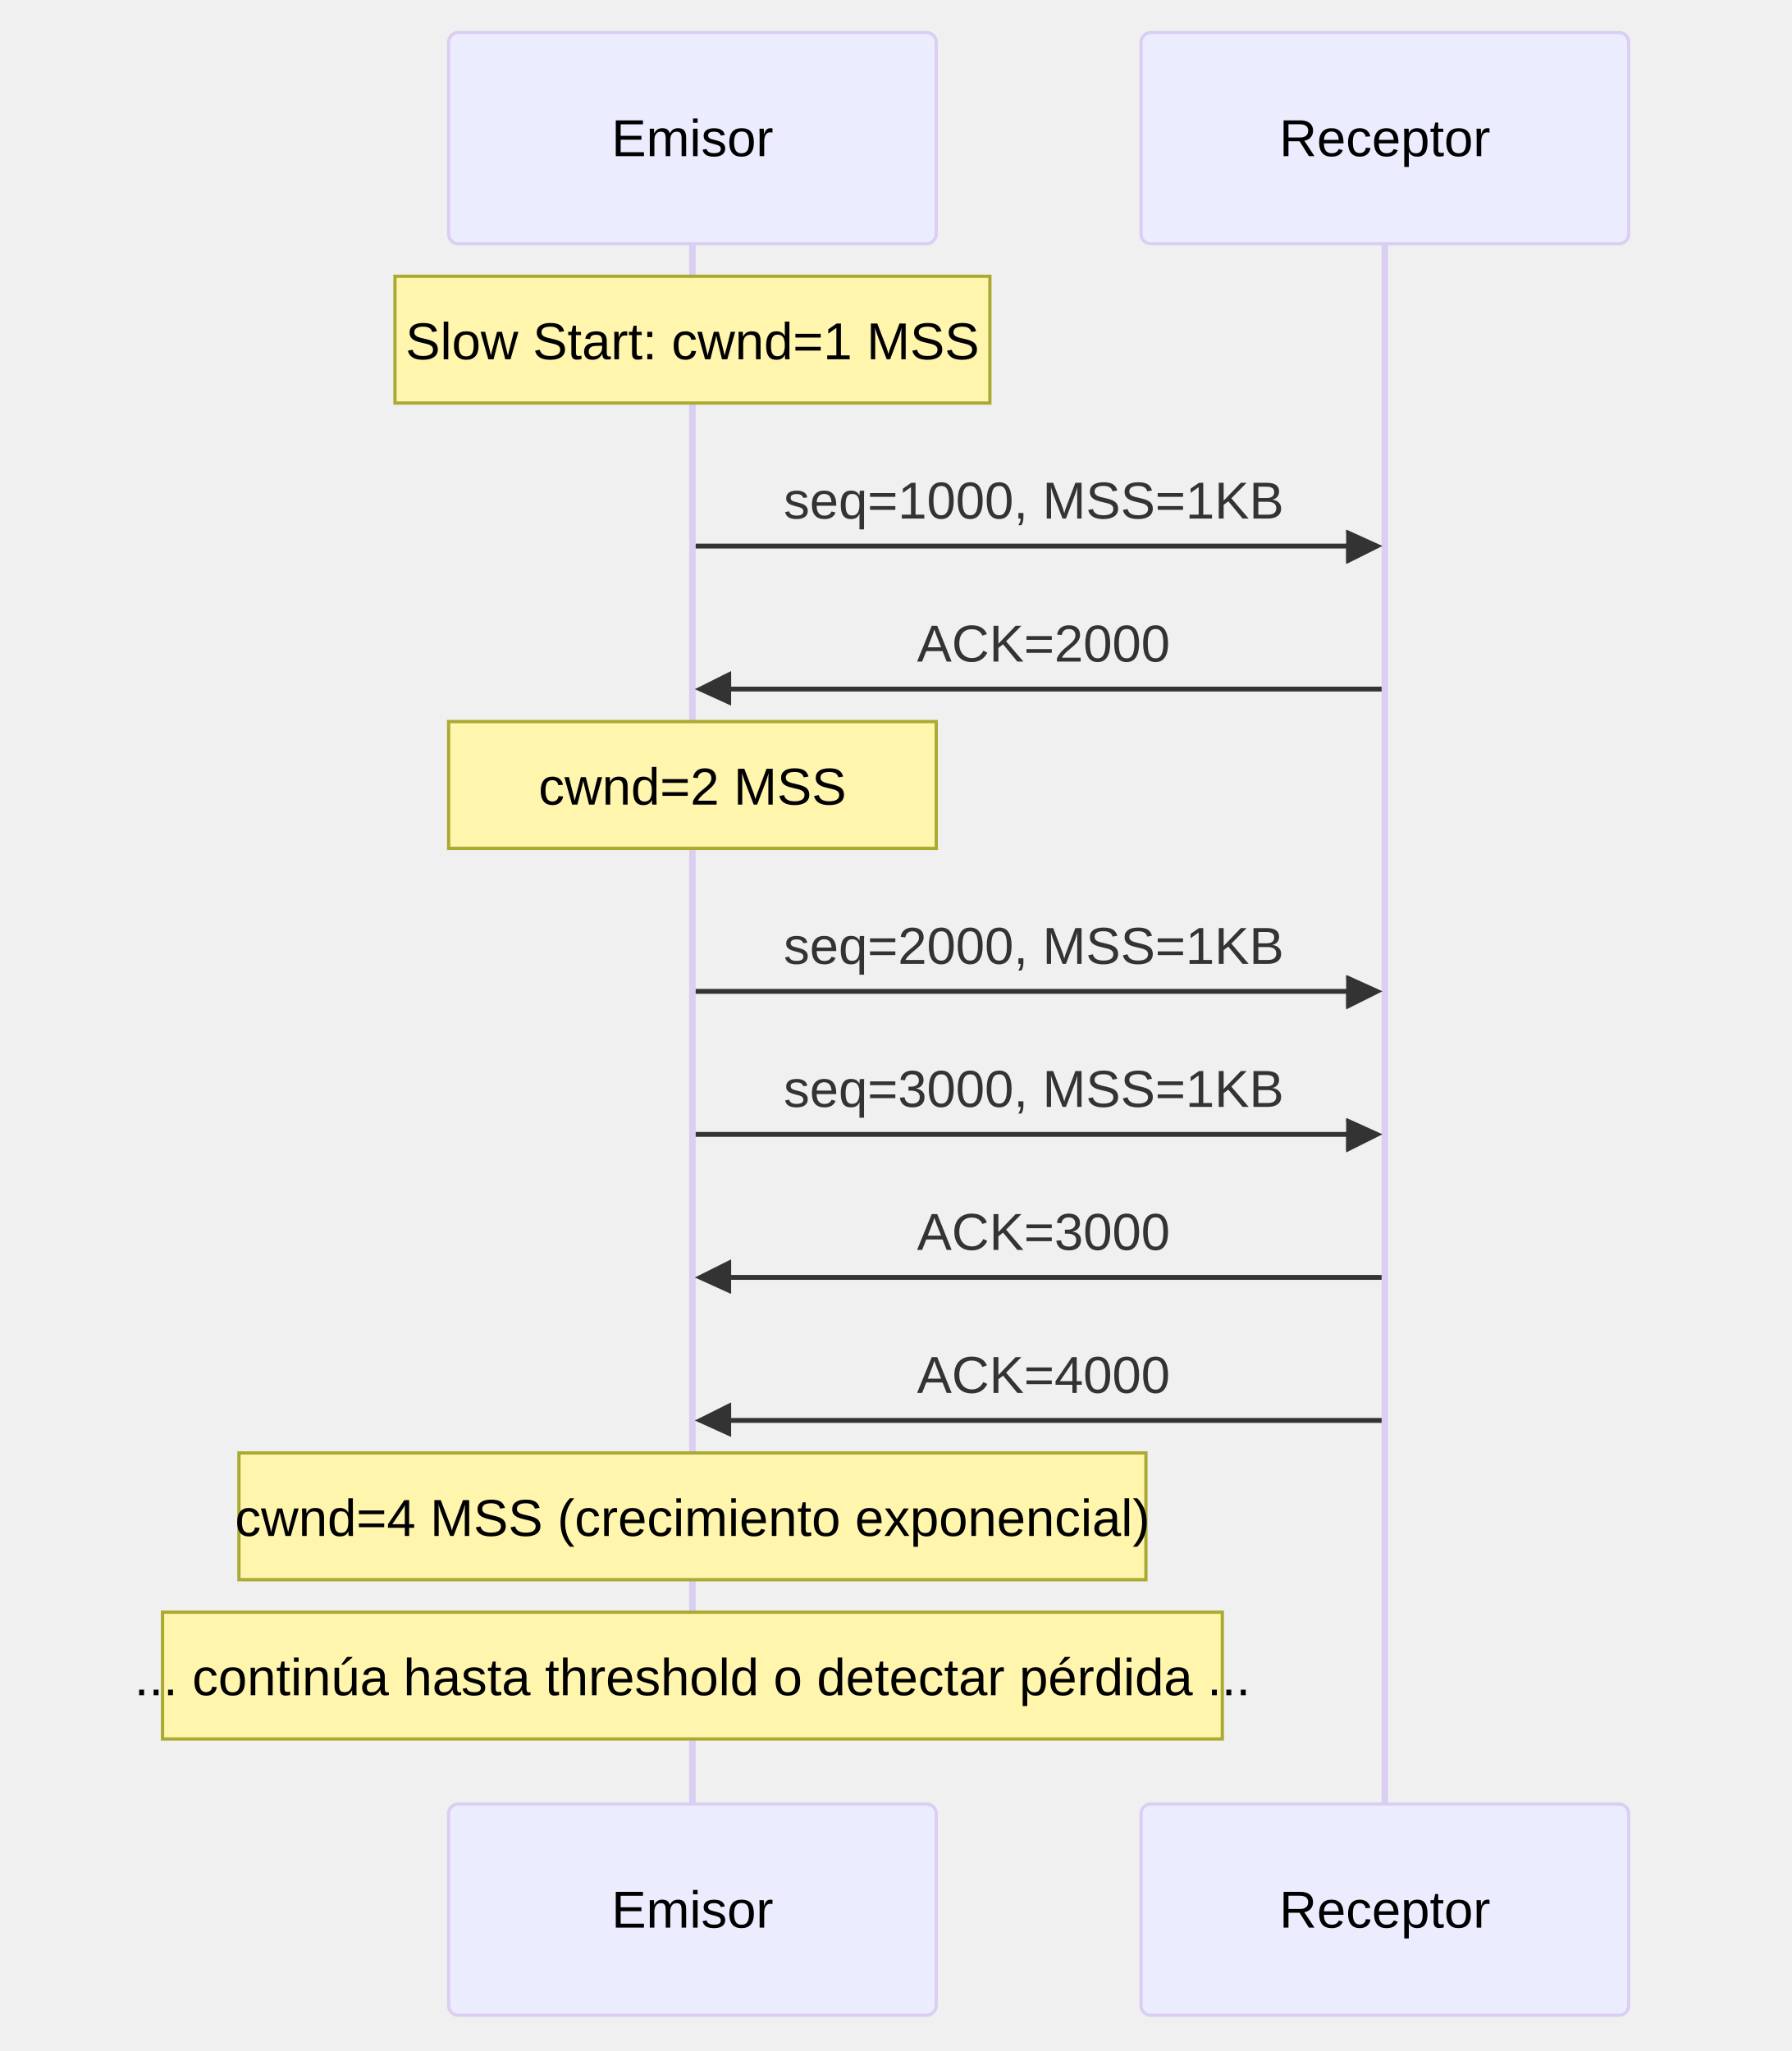
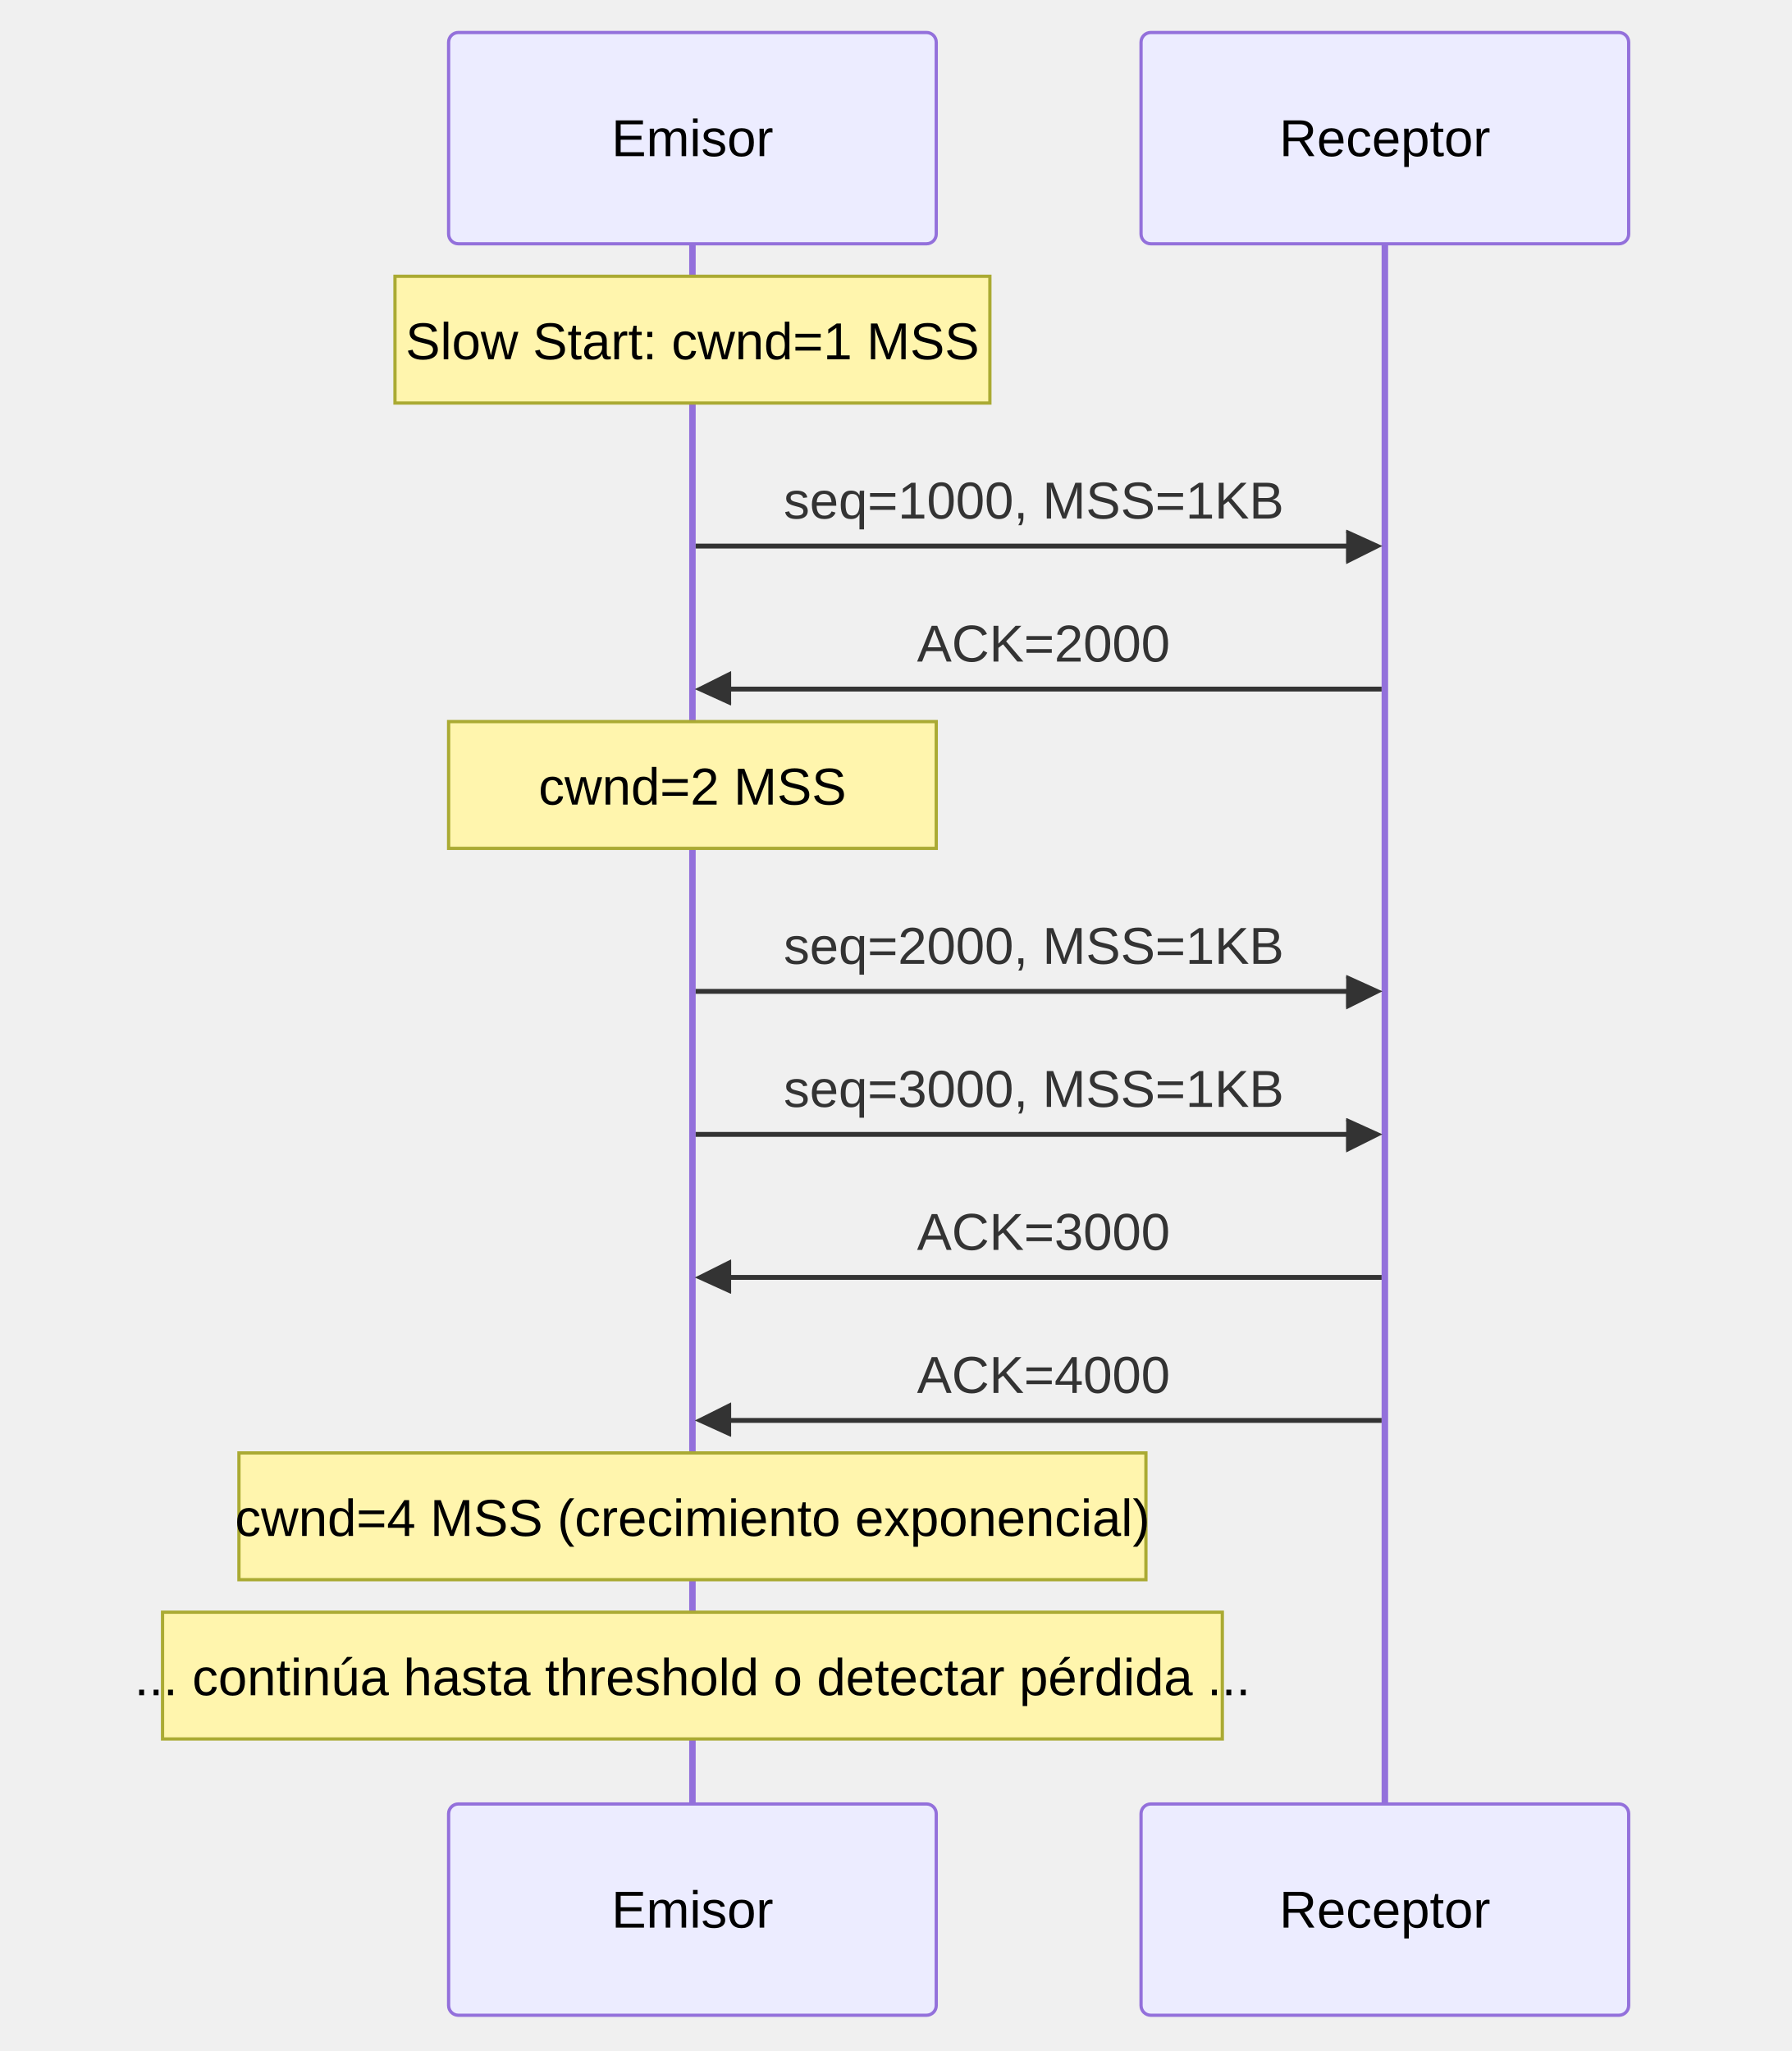
<svg xmlns="http://www.w3.org/2000/svg" id="my-svg" width="100%" style="max-width: 551px; background-color: transparent;" viewBox="-138 -10 551 631" role="graphics-document document" aria-roledescription="sequence">
  <g>
    <rect x="213" y="545" fill="#eaeaea" stroke="#666" width="150" height="65" name="R" rx="3" ry="3" class="actor actor-bottom" />
    <text x="288" y="577.5" dominant-baseline="central" alignment-baseline="central" class="actor actor-box" style="text-anchor: middle; font-size: 16px; font-weight: 400;">
      <tspan x="288" dy="0">Receptor</tspan>
    </text>
  </g>
  <g>
    <rect x="0" y="545" fill="#eaeaea" stroke="#666" width="150" height="65" name="E" rx="3" ry="3" class="actor actor-bottom" />
    <text x="75" y="577.5" dominant-baseline="central" alignment-baseline="central" class="actor actor-box" style="text-anchor: middle; font-size: 16px; font-weight: 400;">
      <tspan x="75" dy="0">Emisor</tspan>
    </text>
  </g>
  <g>
-     <line id="actor1" x1="288" y1="65" x2="288" y2="545" class="actor-line 200" stroke-width="0.5px" stroke="#999" name="R" />
-     <g id="root-1">
+     <line id="actor1" x1="288" y1="65" x2="288" y2="545" class="actor-line 200" stroke-width="0.5px" stroke="#999" name="R" data-et="life-line" data-id="R" />
+     <g id="root-1" data-et="participant" data-type="participant" data-id="R">
      <rect x="213" y="0" fill="#eaeaea" stroke="#666" width="150" height="65" name="R" rx="3" ry="3" class="actor actor-top" />
      <text x="288" y="32.5" dominant-baseline="central" alignment-baseline="central" class="actor actor-box" style="text-anchor: middle; font-size: 16px; font-weight: 400;">
        <tspan x="288" dy="0">Receptor</tspan>
      </text>
    </g>
  </g>
  <g>
-     <line id="actor0" x1="75" y1="65" x2="75" y2="545" class="actor-line 200" stroke-width="0.5px" stroke="#999" name="E" />
-     <g id="root-0">
+     <line id="actor0" x1="75" y1="65" x2="75" y2="545" class="actor-line 200" stroke-width="0.5px" stroke="#999" name="E" data-et="life-line" data-id="E" />
+     <g id="root-0" data-et="participant" data-type="participant" data-id="E">
      <rect x="0" y="0" fill="#eaeaea" stroke="#666" width="150" height="65" name="E" rx="3" ry="3" class="actor actor-top" />
      <text x="75" y="32.5" dominant-baseline="central" alignment-baseline="central" class="actor actor-box" style="text-anchor: middle; font-size: 16px; font-weight: 400;">
        <tspan x="75" dy="0">Emisor</tspan>
      </text>
    </g>
  </g>
-   <style>#my-svg{font-family:"trebuchet ms",verdana,arial,sans-serif;font-size:16px;fill:#333;}@keyframes edge-animation-frame{from{stroke-dashoffset:0;}}@keyframes dash{to{stroke-dashoffset:0;}}#my-svg .edge-animation-slow{stroke-dasharray:9,5!important;stroke-dashoffset:900;animation:dash 50s linear infinite;stroke-linecap:round;}#my-svg .edge-animation-fast{stroke-dasharray:9,5!important;stroke-dashoffset:900;animation:dash 20s linear infinite;stroke-linecap:round;}#my-svg .error-icon{fill:#552222;}#my-svg .error-text{fill:#552222;stroke:#552222;}#my-svg .edge-thickness-normal{stroke-width:1px;}#my-svg .edge-thickness-thick{stroke-width:3.5px;}#my-svg .edge-pattern-solid{stroke-dasharray:0;}#my-svg .edge-thickness-invisible{stroke-width:0;fill:none;}#my-svg .edge-pattern-dashed{stroke-dasharray:3;}#my-svg .edge-pattern-dotted{stroke-dasharray:2;}#my-svg .marker{fill:#333333;stroke:#333333;}#my-svg .marker.cross{stroke:#333333;}#my-svg svg{font-family:"trebuchet ms",verdana,arial,sans-serif;font-size:16px;}#my-svg p{margin:0;}#my-svg .actor{stroke:hsl(259.626, 59.777%, 87.902%);fill:#ECECFF;}#my-svg text.actor&gt;tspan{fill:black;stroke:none;}#my-svg .actor-line{stroke:hsl(259.626, 59.777%, 87.902%);}#my-svg .innerArc{stroke-width:1.5;stroke-dasharray:none;}#my-svg .messageLine0{stroke-width:1.5;stroke-dasharray:none;stroke:#333;}#my-svg .messageLine1{stroke-width:1.5;stroke-dasharray:2,2;stroke:#333;}#my-svg #arrowhead path{fill:#333;stroke:#333;}#my-svg .sequenceNumber{fill:white;}#my-svg #sequencenumber{fill:#333;}#my-svg #crosshead path{fill:#333;stroke:#333;}#my-svg .messageText{fill:#333;stroke:none;}#my-svg .labelBox{stroke:hsl(259.626, 59.777%, 87.902%);fill:#ECECFF;}#my-svg .labelText,#my-svg .labelText&gt;tspan{fill:black;stroke:none;}#my-svg .loopText,#my-svg .loopText&gt;tspan{fill:black;stroke:none;}#my-svg .loopLine{stroke-width:2px;stroke-dasharray:2,2;stroke:hsl(259.626, 59.777%, 87.902%);fill:hsl(259.626, 59.777%, 87.902%);}#my-svg .note{stroke:#aaaa33;fill:#fff5ad;}#my-svg .noteText,#my-svg .noteText&gt;tspan{fill:black;stroke:none;}#my-svg .activation0{fill:#f4f4f4;stroke:#666;}#my-svg .activation1{fill:#f4f4f4;stroke:#666;}#my-svg .activation2{fill:#f4f4f4;stroke:#666;}#my-svg .actorPopupMenu{position:absolute;}#my-svg .actorPopupMenuPanel{position:absolute;fill:#ECECFF;box-shadow:0px 8px 16px 0px rgba(0,0,0,0.2);filter:drop-shadow(3px 5px 2px rgb(0 0 0 / 0.4));}#my-svg .actor-man line{stroke:hsl(259.626, 59.777%, 87.902%);fill:#ECECFF;}#my-svg .actor-man circle,#my-svg line{stroke:hsl(259.626, 59.777%, 87.902%);fill:#ECECFF;stroke-width:2px;}#my-svg :root{--mermaid-font-family:"trebuchet ms",verdana,arial,sans-serif;}</style>
+   <style>#my-svg{font-family:"trebuchet ms",verdana,arial,sans-serif;font-size:16px;fill:#333;}@keyframes edge-animation-frame{from{stroke-dashoffset:0;}}@keyframes dash{to{stroke-dashoffset:0;}}#my-svg .edge-animation-slow{stroke-dasharray:9,5!important;stroke-dashoffset:900;animation:dash 50s linear infinite;stroke-linecap:round;}#my-svg .edge-animation-fast{stroke-dasharray:9,5!important;stroke-dashoffset:900;animation:dash 20s linear infinite;stroke-linecap:round;}#my-svg .error-icon{fill:#552222;}#my-svg .error-text{fill:#552222;stroke:#552222;}#my-svg .edge-thickness-normal{stroke-width:1px;}#my-svg .edge-thickness-thick{stroke-width:3.5px;}#my-svg .edge-pattern-solid{stroke-dasharray:0;}#my-svg .edge-thickness-invisible{stroke-width:0;fill:none;}#my-svg .edge-pattern-dashed{stroke-dasharray:3;}#my-svg .edge-pattern-dotted{stroke-dasharray:2;}#my-svg .marker{fill:#333333;stroke:#333333;}#my-svg .marker.cross{stroke:#333333;}#my-svg svg{font-family:"trebuchet ms",verdana,arial,sans-serif;font-size:16px;}#my-svg p{margin:0;}#my-svg .actor{stroke:#9370DB;fill:#ECECFF;stroke-width:1;}#my-svg rect.actor.outer-path[data-look="neo"]{filter:drop-shadow(1px 2px 2px rgba(185, 185, 185, 1));}#my-svg rect.note[data-look="neo"]{stroke:#aaaa33;fill:#fff5ad;filter:drop-shadow(1px 2px 2px rgba(185, 185, 185, 1));}#my-svg text.actor&gt;tspan{fill:black;stroke:none;}#my-svg .actor-line{stroke:#9370DB;}#my-svg .innerArc{stroke-width:1.5;stroke-dasharray:none;}#my-svg .messageLine0{stroke-width:1.5;stroke-dasharray:none;stroke:#333;}#my-svg .messageLine1{stroke-width:1.5;stroke-dasharray:2,2;stroke:#333;}#my-svg [id$="-arrowhead"] path{fill:#333;stroke:#333;}#my-svg .sequenceNumber{fill:white;}#my-svg [id$="-sequencenumber"]{fill:#333;}#my-svg [id$="-crosshead"] path{fill:#333;stroke:#333;}#my-svg .messageText{fill:#333;stroke:none;}#my-svg .labelBox{stroke:#9370DB;fill:#ECECFF;filter:none;}#my-svg .labelText,#my-svg .labelText&gt;tspan{fill:black;stroke:none;}#my-svg .loopText,#my-svg .loopText&gt;tspan{fill:black;stroke:none;}#my-svg .sectionTitle,#my-svg .sectionTitle&gt;tspan{fill:black;stroke:none;}#my-svg .loopLine{stroke-width:2px;stroke-dasharray:2,2;stroke:#9370DB;fill:#9370DB;}#my-svg .note{stroke:#aaaa33;fill:#fff5ad;}#my-svg .noteText,#my-svg .noteText&gt;tspan{fill:black;stroke:none;font-weight:normal;}#my-svg .activation0{fill:#f4f4f4;stroke:#666;}#my-svg .activation1{fill:#f4f4f4;stroke:#666;}#my-svg .activation2{fill:#f4f4f4;stroke:#666;}#my-svg .actorPopupMenu{position:absolute;}#my-svg .actorPopupMenuPanel{position:absolute;fill:#ECECFF;box-shadow:0px 8px 16px 0px rgba(0,0,0,0.2);filter:drop-shadow(3px 5px 2px rgb(0 0 0 / 0.4));}#my-svg .actor-man circle,#my-svg line{fill:#ECECFF;stroke-width:2px;}#my-svg g rect.rect{filter:drop-shadow(1px 2px 2px rgba(185, 185, 185, 1));stroke:#9370DB;}#my-svg .node .neo-node{stroke:#9370DB;}#my-svg [data-look="neo"].node rect,#my-svg [data-look="neo"].cluster rect,#my-svg [data-look="neo"].node polygon{stroke:#9370DB;filter:drop-shadow(1px 2px 2px rgba(185, 185, 185, 1));}#my-svg [data-look="neo"].swimlane.cluster rect{filter:none;}#my-svg [data-look="neo"].node path{stroke:#9370DB;stroke-width:1px;}#my-svg [data-look="neo"].node .outer-path{filter:drop-shadow(1px 2px 2px rgba(185, 185, 185, 1));}#my-svg [data-look="neo"].node .neo-line path{stroke:#9370DB;filter:none;}#my-svg [data-look="neo"].node circle{stroke:#9370DB;filter:drop-shadow(1px 2px 2px rgba(185, 185, 185, 1));}#my-svg [data-look="neo"].node circle .state-start{fill:#000000;}#my-svg [data-look="neo"].icon-shape .icon{fill:#9370DB;filter:drop-shadow(1px 2px 2px rgba(185, 185, 185, 1));}#my-svg [data-look="neo"].icon-shape .icon-neo path{stroke:#9370DB;filter:drop-shadow(1px 2px 2px rgba(185, 185, 185, 1));}#my-svg :root{--mermaid-font-family:"trebuchet ms",verdana,arial,sans-serif;}</style>
  <g />
  <defs>
-     <symbol id="computer" width="24" height="24">
+     <symbol id="my-svg-computer" width="24" height="24">
      <path transform="scale(.5)" d="M2 2v13h20v-13h-20zm18 11h-16v-9h16v9zm-10.228 6l.466-1h3.524l.467 1h-4.457zm14.228 3h-24l2-6h2.104l-1.33 4h18.45l-1.297-4h2.073l2 6zm-5-10h-14v-7h14v7z" />
    </symbol>
  </defs>
  <defs>
-     <symbol id="database" fill-rule="evenodd" clip-rule="evenodd">
+     <symbol id="my-svg-database" fill-rule="evenodd" clip-rule="evenodd">
      <path transform="scale(.5)" d="M12.258.001l.256.004.255.005.253.008.251.01.249.012.247.015.246.016.242.019.241.02.239.023.236.024.233.027.231.028.229.031.225.032.223.034.22.036.217.038.214.04.211.041.208.043.205.045.201.046.198.048.194.05.191.051.187.053.183.054.18.056.175.057.172.059.168.06.163.061.16.063.155.064.15.066.074.033.073.033.071.034.07.034.069.035.068.035.067.035.066.035.064.036.064.036.062.036.06.036.06.037.058.037.058.037.055.038.055.038.053.038.052.038.051.039.05.039.048.039.047.039.045.04.044.04.043.04.041.04.04.041.039.041.037.041.036.041.034.041.033.042.032.042.03.042.029.042.027.042.026.043.024.043.023.043.021.043.02.043.018.044.017.043.015.044.013.044.012.044.011.045.009.044.007.045.006.045.004.045.002.045.001.045v17l-.001.045-.002.045-.004.045-.006.045-.007.045-.009.044-.011.045-.012.044-.013.044-.015.044-.017.043-.018.044-.02.043-.021.043-.023.043-.024.043-.026.043-.027.042-.029.042-.03.042-.032.042-.033.042-.034.041-.036.041-.037.041-.039.041-.04.041-.041.04-.043.04-.044.04-.045.04-.047.039-.048.039-.05.039-.051.039-.052.038-.053.038-.055.038-.055.038-.058.037-.058.037-.06.037-.06.036-.062.036-.064.036-.064.036-.066.035-.067.035-.068.035-.069.035-.07.034-.071.034-.073.033-.074.033-.15.066-.155.064-.16.063-.163.061-.168.06-.172.059-.175.057-.18.056-.183.054-.187.053-.191.051-.194.05-.198.048-.201.046-.205.045-.208.043-.211.041-.214.04-.217.038-.22.036-.223.034-.225.032-.229.031-.231.028-.233.027-.236.024-.239.023-.241.02-.242.019-.246.016-.247.015-.249.012-.251.01-.253.008-.255.005-.256.004-.258.001-.258-.001-.256-.004-.255-.005-.253-.008-.251-.01-.249-.012-.247-.015-.245-.016-.243-.019-.241-.02-.238-.023-.236-.024-.234-.027-.231-.028-.228-.031-.226-.032-.223-.034-.22-.036-.217-.038-.214-.04-.211-.041-.208-.043-.204-.045-.201-.046-.198-.048-.195-.05-.19-.051-.187-.053-.184-.054-.179-.056-.176-.057-.172-.059-.167-.06-.164-.061-.159-.063-.155-.064-.151-.066-.074-.033-.072-.033-.072-.034-.07-.034-.069-.035-.068-.035-.067-.035-.066-.035-.064-.036-.063-.036-.062-.036-.061-.036-.06-.037-.058-.037-.057-.037-.056-.038-.055-.038-.053-.038-.052-.038-.051-.039-.049-.039-.049-.039-.046-.039-.046-.04-.044-.04-.043-.04-.041-.04-.04-.041-.039-.041-.037-.041-.036-.041-.034-.041-.033-.042-.032-.042-.03-.042-.029-.042-.027-.042-.026-.043-.024-.043-.023-.043-.021-.043-.02-.043-.018-.044-.017-.043-.015-.044-.013-.044-.012-.044-.011-.045-.009-.044-.007-.045-.006-.045-.004-.045-.002-.045-.001-.045v-17l.001-.045.002-.045.004-.045.006-.045.007-.045.009-.044.011-.045.012-.044.013-.044.015-.044.017-.043.018-.044.02-.043.021-.043.023-.043.024-.043.026-.043.027-.042.029-.042.03-.042.032-.042.033-.042.034-.041.036-.041.037-.041.039-.041.04-.041.041-.04.043-.04.044-.04.046-.04.046-.039.049-.039.049-.039.051-.039.052-.038.053-.038.055-.038.056-.038.057-.037.058-.037.06-.037.061-.036.062-.036.063-.036.064-.036.066-.035.067-.035.068-.035.069-.035.07-.034.072-.034.072-.033.074-.033.151-.066.155-.064.159-.063.164-.061.167-.06.172-.059.176-.057.179-.056.184-.054.187-.053.19-.051.195-.05.198-.048.201-.046.204-.045.208-.043.211-.041.214-.04.217-.038.22-.036.223-.034.226-.032.228-.031.231-.028.234-.027.236-.024.238-.023.241-.02.243-.019.245-.016.247-.015.249-.012.251-.01.253-.008.255-.005.256-.004.258-.001.258.001zm-9.258 20.499v.01l.001.021.003.021.004.022.005.021.006.022.007.022.009.023.01.022.011.023.012.023.013.023.015.023.016.024.017.023.018.024.019.024.021.024.022.025.023.024.024.025.052.049.056.05.061.051.066.051.07.051.075.051.079.052.084.052.088.052.092.052.097.052.102.051.105.052.11.052.114.051.119.051.123.051.127.05.131.05.135.05.139.048.144.049.147.047.152.047.155.047.16.045.163.045.167.043.171.043.176.041.178.041.183.039.187.039.19.037.194.035.197.035.202.033.204.031.209.03.212.029.216.027.219.025.222.024.226.021.23.02.233.018.236.016.24.015.243.012.246.01.249.008.253.005.256.004.259.001.26-.001.257-.004.254-.005.25-.008.247-.011.244-.012.241-.014.237-.016.233-.018.231-.021.226-.021.224-.024.22-.026.216-.027.212-.028.21-.031.205-.031.202-.034.198-.034.194-.036.191-.037.187-.039.183-.04.179-.04.175-.042.172-.043.168-.044.163-.045.16-.046.155-.046.152-.047.148-.048.143-.049.139-.049.136-.05.131-.05.126-.05.123-.051.118-.052.114-.051.11-.052.106-.052.101-.052.096-.052.092-.052.088-.053.083-.051.079-.052.074-.052.07-.051.065-.051.06-.051.056-.05.051-.05.023-.024.023-.025.021-.024.02-.024.019-.024.018-.024.017-.024.015-.023.014-.024.013-.023.012-.023.01-.023.01-.022.008-.022.006-.022.006-.022.004-.022.004-.021.001-.021.001-.021v-4.127l-.077.055-.08.053-.083.054-.085.053-.087.052-.09.052-.093.051-.095.05-.097.05-.1.049-.102.049-.105.048-.106.047-.109.047-.111.046-.114.045-.115.045-.118.044-.12.043-.122.042-.124.042-.126.041-.128.04-.13.04-.132.038-.134.038-.135.037-.138.037-.139.035-.142.035-.143.034-.144.033-.147.032-.148.031-.15.03-.151.03-.153.029-.154.027-.156.027-.158.026-.159.025-.161.024-.162.023-.163.022-.165.021-.166.02-.167.019-.169.018-.169.017-.171.016-.173.015-.173.014-.175.013-.175.012-.177.011-.178.01-.179.008-.179.008-.181.006-.182.005-.182.004-.184.003-.184.002h-.37l-.184-.002-.184-.003-.182-.004-.182-.005-.181-.006-.179-.008-.179-.008-.178-.01-.176-.011-.176-.012-.175-.013-.173-.014-.172-.015-.171-.016-.17-.017-.169-.018-.167-.019-.166-.02-.165-.021-.163-.022-.162-.023-.161-.024-.159-.025-.157-.026-.156-.027-.155-.027-.153-.029-.151-.03-.15-.03-.148-.031-.146-.032-.145-.033-.143-.034-.141-.035-.14-.035-.137-.037-.136-.037-.134-.038-.132-.038-.13-.04-.128-.04-.126-.041-.124-.042-.122-.042-.12-.044-.117-.043-.116-.045-.113-.045-.112-.046-.109-.047-.106-.047-.105-.048-.102-.049-.1-.049-.097-.05-.095-.05-.093-.052-.09-.051-.087-.052-.085-.053-.083-.054-.08-.054-.077-.054v4.127zm0-5.654v.011l.001.021.003.021.004.021.005.022.006.022.007.022.009.022.01.022.011.023.012.023.013.023.015.024.016.023.017.024.018.024.019.024.021.024.022.024.023.025.024.024.052.05.056.05.061.05.066.051.07.051.075.052.079.051.084.052.088.052.092.052.097.052.102.052.105.052.11.051.114.051.119.052.123.05.127.051.131.05.135.049.139.049.144.048.147.048.152.047.155.046.16.045.163.045.167.044.171.042.176.042.178.04.183.04.187.038.19.037.194.036.197.034.202.033.204.032.209.03.212.028.216.027.219.025.222.024.226.022.23.02.233.018.236.016.24.014.243.012.246.01.249.008.253.006.256.003.259.001.26-.001.257-.003.254-.006.25-.008.247-.01.244-.012.241-.015.237-.016.233-.018.231-.02.226-.022.224-.024.22-.025.216-.027.212-.029.21-.03.205-.032.202-.033.198-.035.194-.036.191-.037.187-.039.183-.039.179-.041.175-.042.172-.043.168-.044.163-.045.16-.045.155-.047.152-.047.148-.048.143-.048.139-.05.136-.049.131-.05.126-.051.123-.051.118-.051.114-.052.11-.052.106-.052.101-.052.096-.052.092-.052.088-.052.083-.052.079-.052.074-.051.07-.052.065-.051.06-.05.056-.051.051-.049.023-.025.023-.024.021-.025.02-.024.019-.024.018-.024.017-.024.015-.023.014-.023.013-.024.012-.022.01-.023.01-.023.008-.022.006-.022.006-.022.004-.021.004-.022.001-.021.001-.021v-4.139l-.077.054-.08.054-.083.054-.085.052-.087.053-.09.051-.093.051-.095.051-.097.05-.1.049-.102.049-.105.048-.106.047-.109.047-.111.046-.114.045-.115.044-.118.044-.12.044-.122.042-.124.042-.126.041-.128.04-.13.039-.132.039-.134.038-.135.037-.138.036-.139.036-.142.035-.143.033-.144.033-.147.033-.148.031-.15.03-.151.03-.153.028-.154.028-.156.027-.158.026-.159.025-.161.024-.162.023-.163.022-.165.021-.166.02-.167.019-.169.018-.169.017-.171.016-.173.015-.173.014-.175.013-.175.012-.177.011-.178.009-.179.009-.179.007-.181.007-.182.005-.182.004-.184.003-.184.002h-.37l-.184-.002-.184-.003-.182-.004-.182-.005-.181-.007-.179-.007-.179-.009-.178-.009-.176-.011-.176-.012-.175-.013-.173-.014-.172-.015-.171-.016-.17-.017-.169-.018-.167-.019-.166-.02-.165-.021-.163-.022-.162-.023-.161-.024-.159-.025-.157-.026-.156-.027-.155-.028-.153-.028-.151-.03-.15-.03-.148-.031-.146-.033-.145-.033-.143-.033-.141-.035-.14-.036-.137-.036-.136-.037-.134-.038-.132-.039-.13-.039-.128-.04-.126-.041-.124-.042-.122-.043-.12-.043-.117-.044-.116-.044-.113-.046-.112-.046-.109-.046-.106-.047-.105-.048-.102-.049-.1-.049-.097-.05-.095-.051-.093-.051-.09-.051-.087-.053-.085-.052-.083-.054-.08-.054-.077-.054v4.139zm0-5.666v.011l.001.02.003.022.004.021.005.022.006.021.007.022.009.023.01.022.011.023.012.023.013.023.015.023.016.024.017.024.018.023.019.024.021.025.022.024.023.024.024.025.052.05.056.05.061.05.066.051.07.051.075.052.079.051.084.052.088.052.092.052.097.052.102.052.105.051.11.052.114.051.119.051.123.051.127.05.131.05.135.05.139.049.144.048.147.048.152.047.155.046.16.045.163.045.167.043.171.043.176.042.178.04.183.04.187.038.19.037.194.036.197.034.202.033.204.032.209.03.212.028.216.027.219.025.222.024.226.021.23.02.233.018.236.017.24.014.243.012.246.01.249.008.253.006.256.003.259.001.26-.001.257-.003.254-.006.25-.008.247-.01.244-.013.241-.014.237-.016.233-.018.231-.02.226-.022.224-.024.22-.025.216-.027.212-.029.21-.03.205-.032.202-.033.198-.035.194-.036.191-.037.187-.039.183-.039.179-.041.175-.042.172-.043.168-.044.163-.045.16-.045.155-.047.152-.047.148-.048.143-.049.139-.049.136-.049.131-.051.126-.05.123-.051.118-.052.114-.051.11-.052.106-.052.101-.052.096-.052.092-.052.088-.052.083-.052.079-.052.074-.052.07-.051.065-.051.06-.051.056-.05.051-.049.023-.025.023-.025.021-.024.02-.024.019-.024.018-.024.017-.024.015-.023.014-.024.013-.023.012-.023.01-.022.01-.023.008-.022.006-.022.006-.022.004-.022.004-.021.001-.021.001-.021v-4.153l-.077.054-.08.054-.083.053-.085.053-.087.053-.09.051-.093.051-.095.051-.097.05-.1.049-.102.048-.105.048-.106.048-.109.046-.111.046-.114.046-.115.044-.118.044-.12.043-.122.043-.124.042-.126.041-.128.04-.13.039-.132.039-.134.038-.135.037-.138.036-.139.036-.142.034-.143.034-.144.033-.147.032-.148.032-.15.03-.151.03-.153.028-.154.028-.156.027-.158.026-.159.024-.161.024-.162.023-.163.023-.165.021-.166.02-.167.019-.169.018-.169.017-.171.016-.173.015-.173.014-.175.013-.175.012-.177.01-.178.01-.179.009-.179.007-.181.006-.182.006-.182.004-.184.003-.184.001-.185.001-.185-.001-.184-.001-.184-.003-.182-.004-.182-.006-.181-.006-.179-.007-.179-.009-.178-.01-.176-.01-.176-.012-.175-.013-.173-.014-.172-.015-.171-.016-.17-.017-.169-.018-.167-.019-.166-.02-.165-.021-.163-.023-.162-.023-.161-.024-.159-.024-.157-.026-.156-.027-.155-.028-.153-.028-.151-.03-.15-.03-.148-.032-.146-.032-.145-.033-.143-.034-.141-.034-.14-.036-.137-.036-.136-.037-.134-.038-.132-.039-.13-.039-.128-.041-.126-.041-.124-.041-.122-.043-.12-.043-.117-.044-.116-.044-.113-.046-.112-.046-.109-.046-.106-.048-.105-.048-.102-.048-.1-.05-.097-.049-.095-.051-.093-.051-.09-.052-.087-.052-.085-.053-.083-.053-.08-.054-.077-.054v4.153zm8.74-8.179l-.257.004-.254.005-.25.008-.247.011-.244.012-.241.014-.237.016-.233.018-.231.021-.226.022-.224.023-.22.026-.216.027-.212.028-.21.031-.205.032-.202.033-.198.034-.194.036-.191.038-.187.038-.183.04-.179.041-.175.042-.172.043-.168.043-.163.045-.16.046-.155.046-.152.048-.148.048-.143.048-.139.049-.136.05-.131.05-.126.051-.123.051-.118.051-.114.052-.11.052-.106.052-.101.052-.096.052-.092.052-.088.052-.083.052-.079.052-.074.051-.07.052-.065.051-.06.05-.056.05-.051.05-.023.025-.023.024-.021.024-.02.025-.019.024-.018.024-.017.023-.015.024-.014.023-.013.023-.012.023-.01.023-.01.022-.008.022-.006.023-.006.021-.004.022-.004.021-.001.021-.001.021.001.021.001.021.004.021.004.022.006.021.006.023.008.022.01.022.01.023.012.023.013.023.014.023.015.024.017.023.018.024.019.024.02.025.021.024.023.024.023.025.051.05.056.05.06.05.065.051.07.052.074.051.079.052.083.052.088.052.092.052.096.052.101.052.106.052.11.052.114.052.118.051.123.051.126.051.131.05.136.05.139.049.143.048.148.048.152.048.155.046.16.046.163.045.168.043.172.043.175.042.179.041.183.04.187.038.191.038.194.036.198.034.202.033.205.032.21.031.212.028.216.027.22.026.224.023.226.022.231.021.233.018.237.016.241.014.244.012.247.011.25.008.254.005.257.004.26.001.26-.001.257-.004.254-.005.25-.008.247-.011.244-.012.241-.014.237-.016.233-.018.231-.021.226-.022.224-.023.22-.026.216-.027.212-.028.21-.031.205-.032.202-.033.198-.034.194-.036.191-.038.187-.038.183-.04.179-.041.175-.042.172-.043.168-.043.163-.045.16-.046.155-.046.152-.048.148-.048.143-.048.139-.049.136-.05.131-.05.126-.051.123-.051.118-.051.114-.052.11-.052.106-.052.101-.052.096-.052.092-.052.088-.052.083-.052.079-.052.074-.051.07-.052.065-.051.06-.05.056-.05.051-.05.023-.025.023-.024.021-.024.02-.025.019-.024.018-.024.017-.023.015-.024.014-.023.013-.023.012-.023.01-.023.01-.022.008-.022.006-.023.006-.021.004-.022.004-.021.001-.021.001-.021-.001-.021-.001-.021-.004-.021-.004-.022-.006-.021-.006-.023-.008-.022-.01-.022-.01-.023-.012-.023-.013-.023-.014-.023-.015-.024-.017-.023-.018-.024-.019-.024-.02-.025-.021-.024-.023-.024-.023-.025-.051-.05-.056-.05-.06-.05-.065-.051-.07-.052-.074-.051-.079-.052-.083-.052-.088-.052-.092-.052-.096-.052-.101-.052-.106-.052-.11-.052-.114-.052-.118-.051-.123-.051-.126-.051-.131-.05-.136-.05-.139-.049-.143-.048-.148-.048-.152-.048-.155-.046-.16-.046-.163-.045-.168-.043-.172-.043-.175-.042-.179-.041-.183-.04-.187-.038-.191-.038-.194-.036-.198-.034-.202-.033-.205-.032-.21-.031-.212-.028-.216-.027-.22-.026-.224-.023-.226-.022-.231-.021-.233-.018-.237-.016-.241-.014-.244-.012-.247-.011-.25-.008-.254-.005-.257-.004-.26-.001-.26.001z" />
    </symbol>
  </defs>
  <defs>
-     <symbol id="clock" width="24" height="24">
+     <symbol id="my-svg-clock" width="24" height="24">
      <path transform="scale(.5)" d="M12 2c5.514 0 10 4.486 10 10s-4.486 10-10 10-10-4.486-10-10 4.486-10 10-10zm0-2c-6.627 0-12 5.373-12 12s5.373 12 12 12 12-5.373 12-12-5.373-12-12-12zm5.848 12.459c.202.038.202.333.001.372-1.907.361-6.045 1.111-6.547 1.111-.719 0-1.301-.582-1.301-1.301 0-.512.77-5.447 1.125-7.445.034-.192.312-.181.343.014l.985 6.238 5.394 1.011z" />
    </symbol>
  </defs>
  <defs>
-     <marker id="arrowhead" refX="7.9" refY="5" markerUnits="userSpaceOnUse" markerWidth="12" markerHeight="12" orient="auto-start-reverse">
+     <marker id="my-svg-arrowhead" refX="7.9" refY="5" markerUnits="userSpaceOnUse" markerWidth="12" markerHeight="12" orient="auto-start-reverse">
      <path d="M -1 0 L 10 5 L 0 10 z" />
    </marker>
  </defs>
  <defs>
-     <marker id="crosshead" markerWidth="15" markerHeight="8" orient="auto" refX="4" refY="4.5">
+     <marker id="my-svg-crosshead" markerWidth="15" markerHeight="8" orient="auto" refX="4" refY="4.5">
      <path fill="none" stroke="#000000" stroke-width="1pt" d="M 1,2 L 6,7 M 6,2 L 1,7" style="stroke-dasharray: 0, 0;" />
    </marker>
  </defs>
  <defs>
-     <marker id="filled-head" refX="15.5" refY="7" markerWidth="20" markerHeight="28" orient="auto">
+     <marker id="my-svg-filled-head" refX="15.5" refY="7" markerWidth="20" markerHeight="28" orient="auto">
      <path d="M 18,7 L9,13 L14,7 L9,1 Z" />
    </marker>
  </defs>
  <defs>
-     <marker id="sequencenumber" refX="15" refY="15" markerWidth="60" markerHeight="40" orient="auto">
+     <marker id="my-svg-sequencenumber" refX="15" refY="15" markerWidth="60" markerHeight="40" orient="auto">
      <circle cx="15" cy="15" r="6" />
    </marker>
  </defs>
-   <g>
+   <defs>
+     <marker id="my-svg-solidTopArrowHead" refX="7.9" refY="7.25" markerUnits="userSpaceOnUse" markerWidth="12" markerHeight="12" orient="auto-start-reverse">
+       <path d="M 0 0 L 10 8 L 0 8 z" />
+     </marker>
+   </defs>
+   <defs>
+     <marker id="my-svg-solidBottomArrowHead" refX="7.9" refY="0.75" markerUnits="userSpaceOnUse" markerWidth="12" markerHeight="12" orient="auto-start-reverse">
+       <path d="M 0 0 L 10 0 L 0 8 z" />
+     </marker>
+   </defs>
+   <defs>
+     <marker id="my-svg-stickTopArrowHead" refX="7.5" refY="7" markerUnits="userSpaceOnUse" markerWidth="12" markerHeight="12" orient="auto-start-reverse">
+       <path d="M 0 0 L 7 7" stroke="black" stroke-width="1.5" fill="none" />
+     </marker>
+   </defs>
+   <defs>
+     <marker id="my-svg-stickBottomArrowHead" refX="7.5" refY="0" markerUnits="userSpaceOnUse" markerWidth="12" markerHeight="12" orient="auto-start-reverse">
+       <path d="M 0 7 L 7 0" stroke="black" stroke-width="1.5" fill="none" />
+     </marker>
+   </defs>
+   <g data-et="note" data-id="i0">
    <rect x="-16.5" y="75" fill="#EDF2AE" stroke="#666" width="183" height="39" class="note" />
    <text x="75" y="80" text-anchor="middle" dominant-baseline="middle" alignment-baseline="middle" class="noteText" dy="1em" style="font-size: 16px; font-weight: 400;">
      <tspan x="75">Slow Start: cwnd=1 MSS</tspan>
    </text>
  </g>
-   <g>
+   <g data-et="note" data-id="i3">
    <rect x="0" y="212" fill="#EDF2AE" stroke="#666" width="150" height="39" class="note" />
    <text x="75" y="217" text-anchor="middle" dominant-baseline="middle" alignment-baseline="middle" class="noteText" dy="1em" style="font-size: 16px; font-weight: 400;">
      <tspan x="75">cwnd=2 MSS</tspan>
    </text>
  </g>
-   <g>
+   <g data-et="note" data-id="i8">
    <rect x="-64.5" y="437" fill="#EDF2AE" stroke="#666" width="279" height="39" class="note" />
    <text x="75" y="442" text-anchor="middle" dominant-baseline="middle" alignment-baseline="middle" class="noteText" dy="1em" style="font-size: 16px; font-weight: 400;">
      <tspan x="75">cwnd=4 MSS (crecimiento exponencial)</tspan>
    </text>
  </g>
-   <g>
+   <g data-et="note" data-id="i9">
    <rect x="-88" y="486" fill="#EDF2AE" stroke="#666" width="326" height="39" class="note" />
    <text x="75" y="491" text-anchor="middle" dominant-baseline="middle" alignment-baseline="middle" class="noteText" dy="1em" style="font-size: 16px; font-weight: 400;">
      <tspan x="75">... continúa hasta threshold o detectar pérdida ...</tspan>
    </text>
  </g>
  <text x="180" y="129" text-anchor="middle" dominant-baseline="middle" alignment-baseline="middle" class="messageText" dy="1em" style="font-size: 16px; font-weight: 400;">seq=1000, MSS=1KB</text>
-   <line x1="76" y1="158" x2="284" y2="158" class="messageLine0" stroke-width="2" stroke="none" marker-end="url(#arrowhead)" style="fill: none;" />
+   <line x1="76" y1="158" x2="284" y2="158" class="messageLine0" data-et="message" data-id="i1" data-from="E" data-to="R" stroke-width="2" stroke="none" marker-end="url(#my-svg-arrowhead)" style="fill: none;" />
  <text x="183" y="173" text-anchor="middle" dominant-baseline="middle" alignment-baseline="middle" class="messageText" dy="1em" style="font-size: 16px; font-weight: 400;">ACK=2000</text>
-   <line x1="287" y1="202" x2="79" y2="202" class="messageLine0" stroke-width="2" stroke="none" marker-end="url(#arrowhead)" style="fill: none;" />
+   <line x1="287" y1="202" x2="79" y2="202" class="messageLine0" data-et="message" data-id="i2" data-from="R" data-to="E" stroke-width="2" stroke="none" marker-end="url(#my-svg-arrowhead)" style="fill: none;" />
  <text x="180" y="266" text-anchor="middle" dominant-baseline="middle" alignment-baseline="middle" class="messageText" dy="1em" style="font-size: 16px; font-weight: 400;">seq=2000, MSS=1KB</text>
-   <line x1="76" y1="295" x2="284" y2="295" class="messageLine0" stroke-width="2" stroke="none" marker-end="url(#arrowhead)" style="fill: none;" />
+   <line x1="76" y1="295" x2="284" y2="295" class="messageLine0" data-et="message" data-id="i4" data-from="E" data-to="R" stroke-width="2" stroke="none" marker-end="url(#my-svg-arrowhead)" style="fill: none;" />
  <text x="180" y="310" text-anchor="middle" dominant-baseline="middle" alignment-baseline="middle" class="messageText" dy="1em" style="font-size: 16px; font-weight: 400;">seq=3000, MSS=1KB</text>
-   <line x1="76" y1="339" x2="284" y2="339" class="messageLine0" stroke-width="2" stroke="none" marker-end="url(#arrowhead)" style="fill: none;" />
+   <line x1="76" y1="339" x2="284" y2="339" class="messageLine0" data-et="message" data-id="i5" data-from="E" data-to="R" stroke-width="2" stroke="none" marker-end="url(#my-svg-arrowhead)" style="fill: none;" />
  <text x="183" y="354" text-anchor="middle" dominant-baseline="middle" alignment-baseline="middle" class="messageText" dy="1em" style="font-size: 16px; font-weight: 400;">ACK=3000</text>
-   <line x1="287" y1="383" x2="79" y2="383" class="messageLine0" stroke-width="2" stroke="none" marker-end="url(#arrowhead)" style="fill: none;" />
+   <line x1="287" y1="383" x2="79" y2="383" class="messageLine0" data-et="message" data-id="i6" data-from="R" data-to="E" stroke-width="2" stroke="none" marker-end="url(#my-svg-arrowhead)" style="fill: none;" />
  <text x="183" y="398" text-anchor="middle" dominant-baseline="middle" alignment-baseline="middle" class="messageText" dy="1em" style="font-size: 16px; font-weight: 400;">ACK=4000</text>
-   <line x1="287" y1="427" x2="79" y2="427" class="messageLine0" stroke-width="2" stroke="none" marker-end="url(#arrowhead)" style="fill: none;" />
+   <line x1="287" y1="427" x2="79" y2="427" class="messageLine0" data-et="message" data-id="i7" data-from="R" data-to="E" stroke-width="2" stroke="none" marker-end="url(#my-svg-arrowhead)" style="fill: none;" />
</svg>
